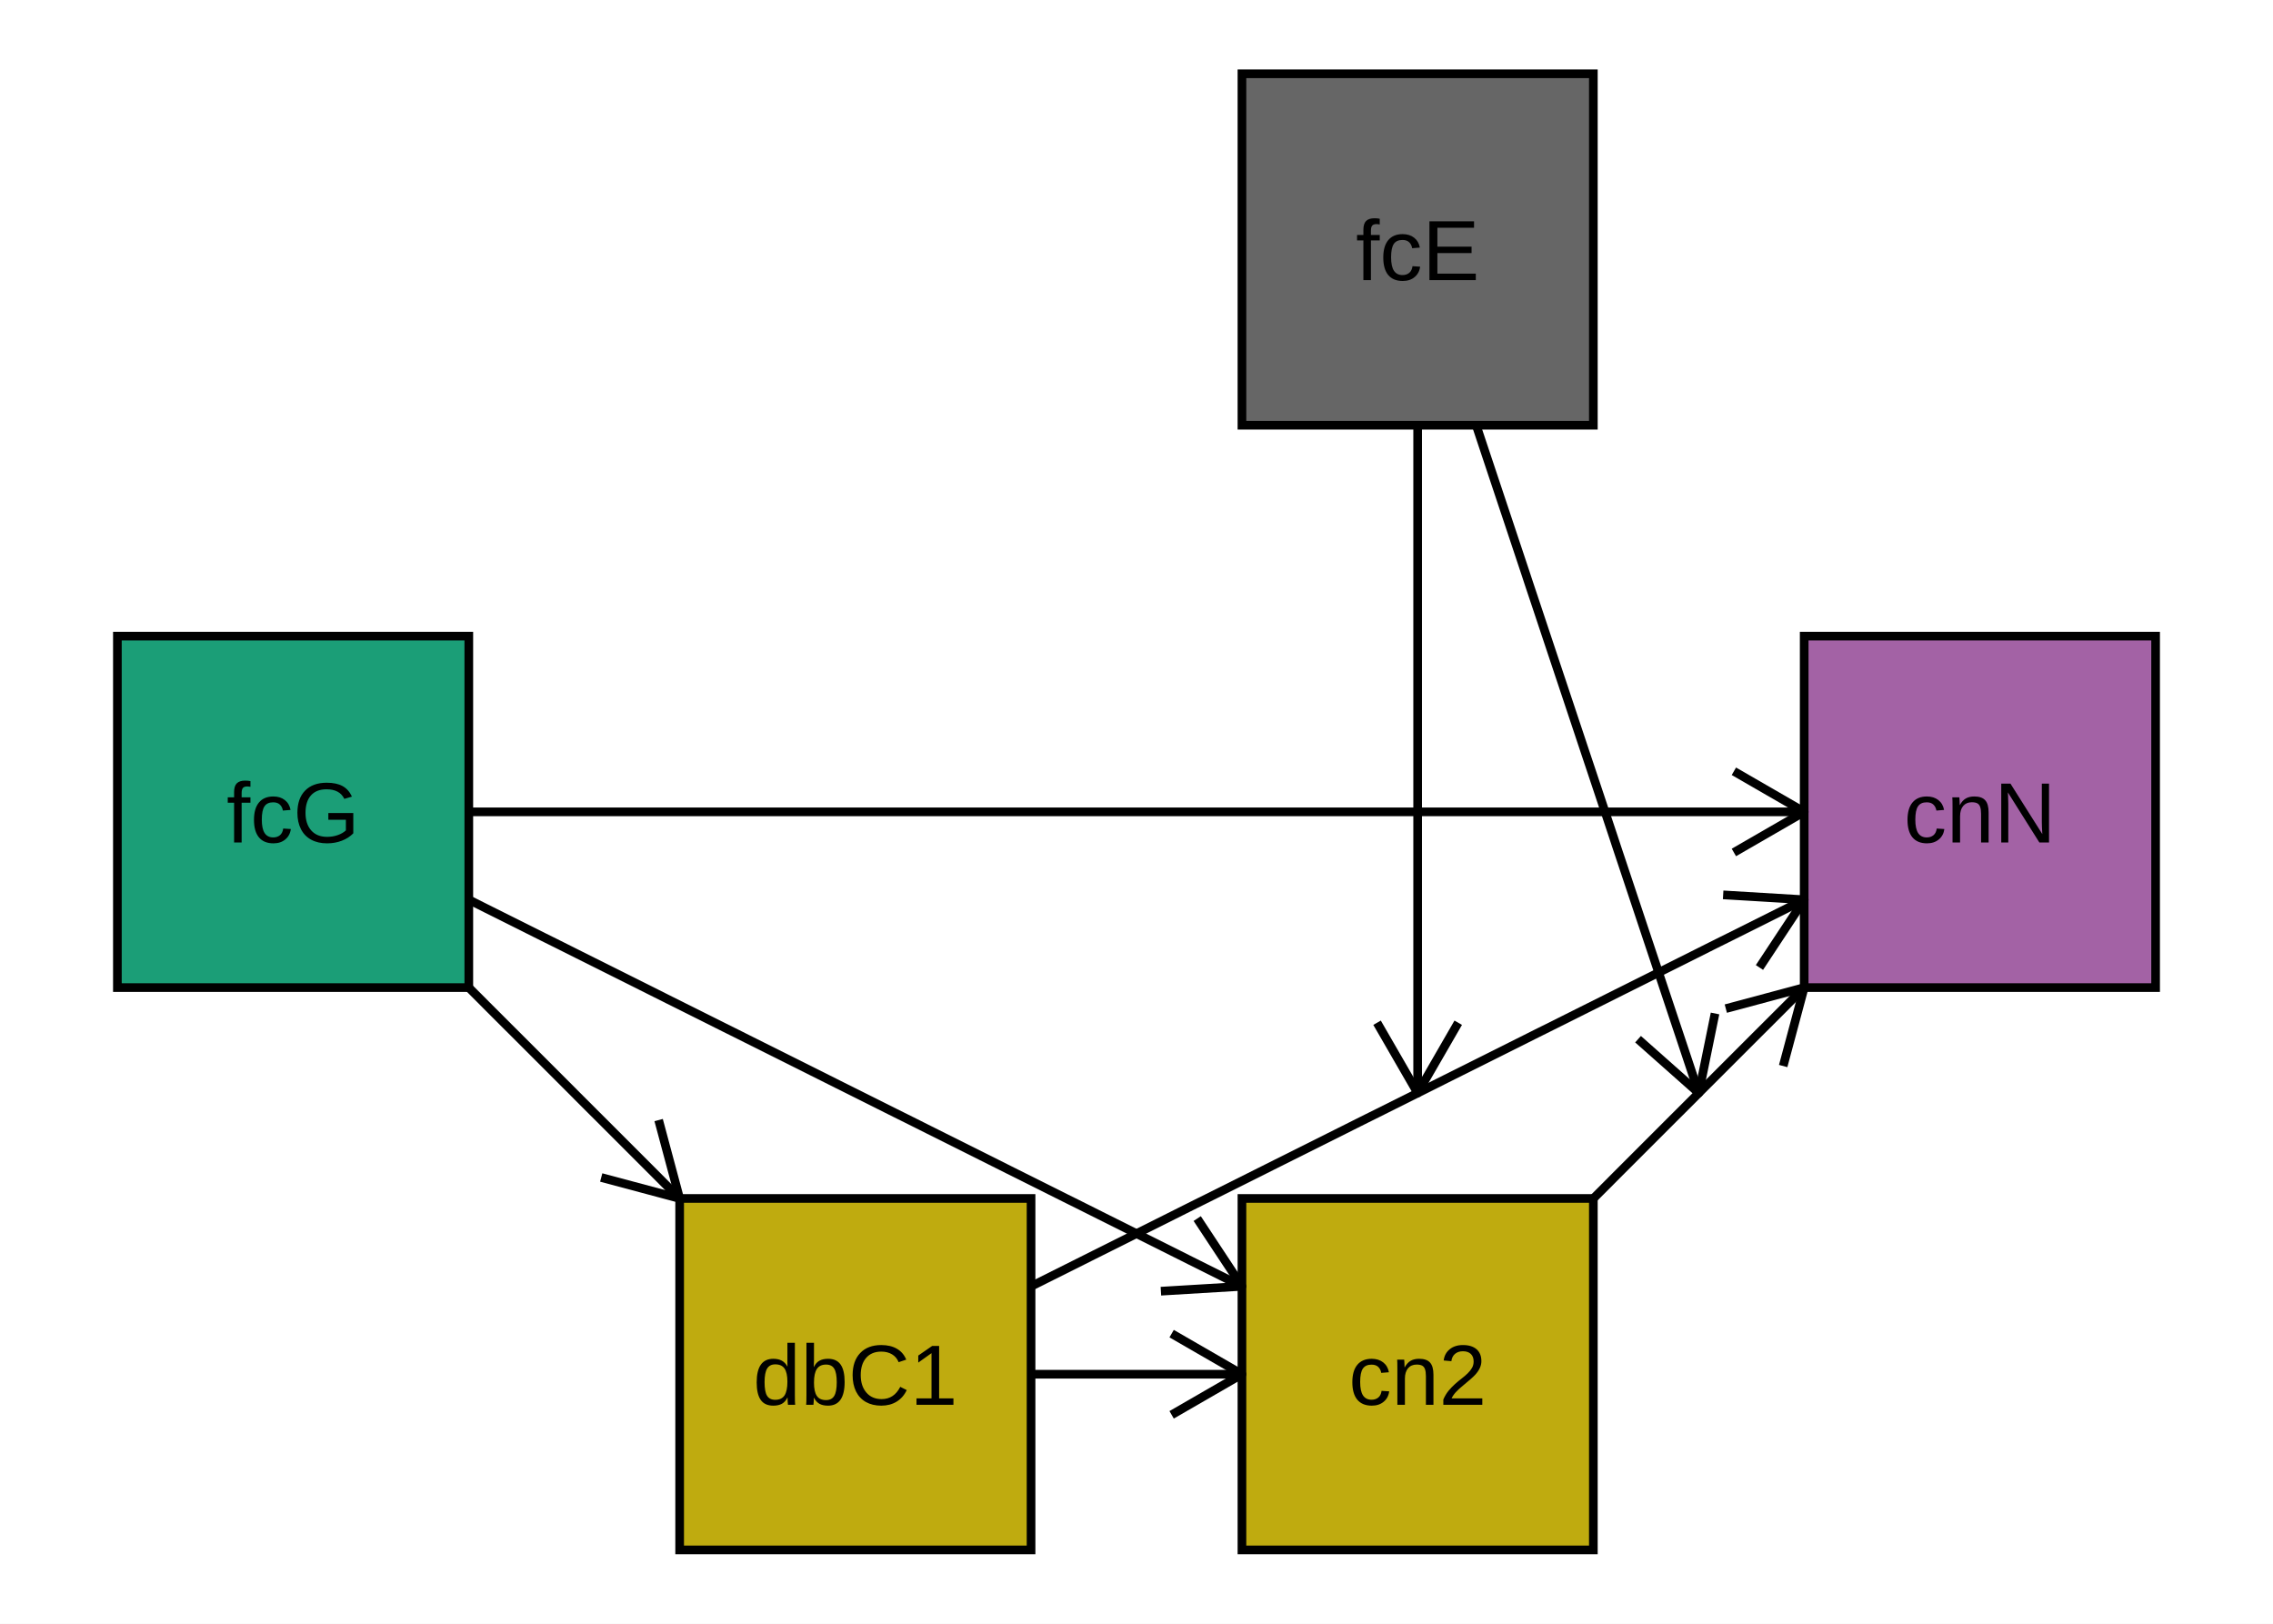
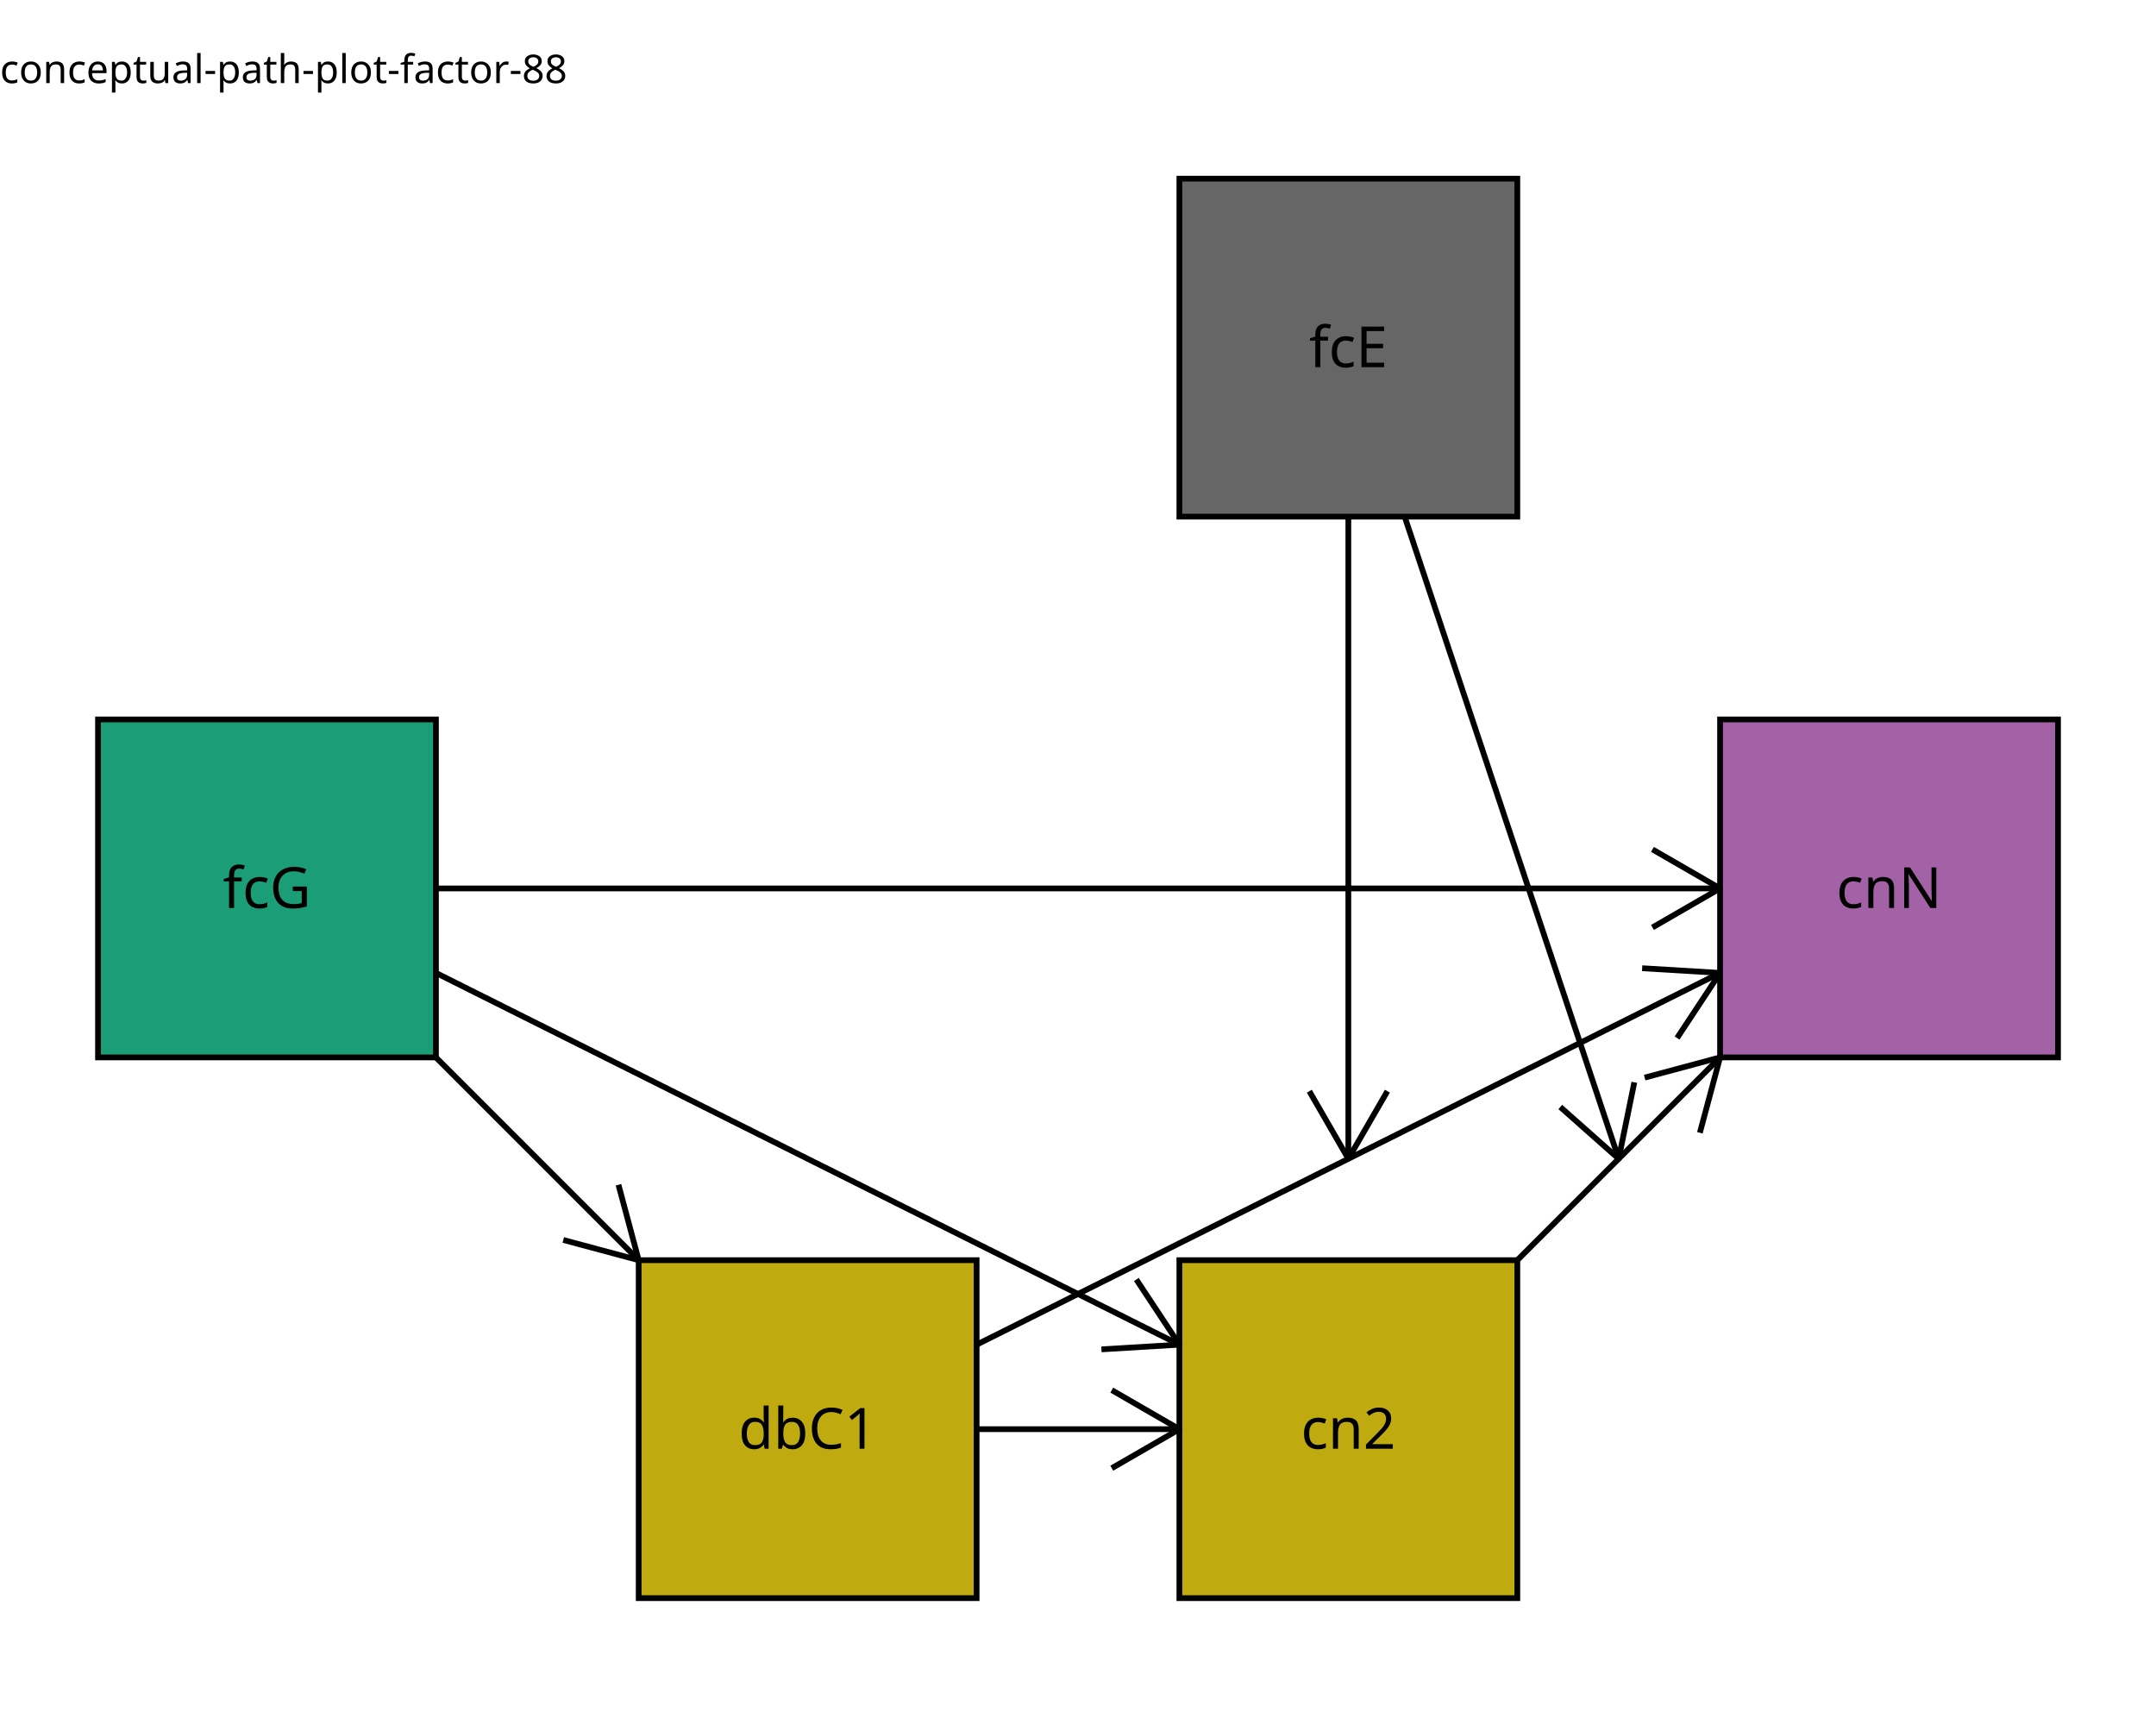
- <svg xmlns="http://www.w3.org/2000/svg" width="504.00pt" height="360.00pt" viewBox="0 0 504.00 360.00">
-   <g class="svglite">
-     <defs>
-       <style type="text/css">
+ <svg xmlns="http://www.w3.org/2000/svg" class="svglite" data-engine-version="2.0" width="720.00pt" height="576.00pt" viewBox="0 0 720.00 576.00">
+   <defs>
+     <style type="text/css">
    .svglite line, .svglite polyline, .svglite polygon, .svglite path, .svglite rect, .svglite circle {
      fill: none;
      stroke: #000000;
      stroke-linecap: round;
      stroke-linejoin: round;
      stroke-miterlimit: 10.00;
    }
-     .svglite text {
-       white-space: pre;
-     }
-     .svglite g.glyphgroup path {
-       fill: inherit;
-       stroke: none;
-     }
  </style>
-     </defs>
-     <rect width="100%" height="100%" style="stroke: none; fill: #FFFFFF;" />
-     <defs>
-       <clipPath id="cpMC4wMHw1MDQuMDB8MC4wMHwzNjAuMDA=">
-         <rect x="0.00" y="0.00" width="504.00" height="360.00" />
-       </clipPath>
-     </defs>
-     <g clip-path="url(#cpMC4wMHw1MDQuMDB8MC4wMHwzNjAuMDA=)">
+   </defs>
+   <rect width="100%" height="100%" style="stroke: none; fill: #FFFFFF;" />
+   <defs>
+     <clipPath id="cpMC4wMHw3MjAuMDB8MC4wMHw1NzYuMDA=">
+       <rect x="0.00" y="0.00" width="720.00" height="576.00" />
+     </clipPath>
+   </defs>
+   <g clip-path="url(#cpMC4wMHw3MjAuMDB8MC4wMHw1NzYuMDA=)">
</g>
-     <defs>
-       <clipPath id="cpMy40M3w1MDAuNTd8MC4wMHwzNjAuMDA=">
-         <rect x="3.43" y="0.00" width="497.14" height="360.00" />
-       </clipPath>
-     </defs>
-     <g clip-path="url(#cpMy40M3w1MDAuNTd8MC4wMHwzNjAuMDA=)">
-       <rect x="3.43" y="0.00" width="497.14" height="360.00" style="stroke-width: 10.67; stroke: none;" />
-     </g>
-     <g clip-path="url(#cpMC4wMHw1MDQuMDB8MC4wMHwzNjAuMDA=)">
+   <defs>
+     <clipPath id="cpMC4wMHw3MjAuMDB8MTguNjZ8NTU3LjM0">
+       <rect x="0.00" y="18.66" width="720.00" height="538.68" />
+     </clipPath>
+   </defs>
+   <g clip-path="url(#cpMC4wMHw3MjAuMDB8MTguNjZ8NTU3LjM0)">
+     <rect x="0.00" y="18.66" width="720.00" height="538.68" style="stroke-width: 10.67; stroke: none;" />
+   </g>
+   <g clip-path="url(#cpMC4wMHw3MjAuMDB8MC4wMHw1NzYuMDA=)">
</g>
-     <g clip-path="url(#cpMy40M3w1MDAuNTd8MC4wMHwzNjAuMDA=)">
-       <rect x="3.43" y="0.00" width="497.14" height="360.00" style="stroke-width: 10.67; stroke: none;" />
-       <rect x="26.03" y="141.04" width="77.92" height="77.92" style="stroke-width: 1.92; stroke-linecap: butt; stroke-linejoin: miter; fill: #1B9E77;" />
-       <rect x="400.05" y="141.04" width="77.92" height="77.92" style="stroke-width: 1.92; stroke-linecap: butt; stroke-linejoin: miter; fill: #A362A5;" />
-       <rect x="150.70" y="265.71" width="77.92" height="77.92" style="stroke-width: 1.92; stroke-linecap: butt; stroke-linejoin: miter; fill: #BFAB0F;" />
-       <rect x="275.38" y="265.71" width="77.92" height="77.92" style="stroke-width: 1.92; stroke-linecap: butt; stroke-linejoin: miter; fill: #BFAB0F;" />
-       <rect x="275.38" y="16.36" width="77.92" height="77.92" style="stroke-width: 1.92; stroke-linecap: butt; stroke-linejoin: miter; fill: #666666;" />
-       <rect x="275.38" y="203.38" width="77.92" height="77.92" style="stroke-width: 1.92; stroke: none; stroke-linecap: butt; stroke-linejoin: miter;" />
-       <rect x="337.71" y="203.38" width="77.92" height="77.92" style="stroke-width: 1.92; stroke: none; stroke-linecap: butt; stroke-linejoin: miter;" />
-       <polyline points="103.95,180.00 106.55,180.00 110.32,180.00 114.10,180.00 117.88,180.00 121.66,180.00 125.44,180.00 129.21,180.00 132.99,180.00 136.77,180.00 140.55,180.00 144.33,180.00 148.10,180.00 151.88,180.00 155.66,180.00 159.44,180.00 163.22,180.00 166.99,180.00 170.77,180.00 174.55,180.00 178.33,180.00 182.11,180.00 185.88,180.00 189.66,180.00 193.44,180.00 197.22,180.00 201.00,180.00 204.77,180.00 208.55,180.00 212.33,180.00 216.11,180.00 219.89,180.00 223.66,180.00 227.44,180.00 231.22,180.00 235.00,180.00 238.78,180.00 242.55,180.00 246.33,180.00 250.11,180.00 253.89,180.00 257.67,180.00 261.45,180.00 265.22,180.00 269.00,180.00 272.78,180.00 276.56,180.00 280.34,180.00 284.11,180.00 287.89,180.00 291.67,180.00 295.45,180.00 299.23,180.00 303.00,180.00 306.78,180.00 310.56,180.00 314.34,180.00 318.12,180.00 321.89,180.00 325.67,180.00 329.45,180.00 333.23,180.00 337.01,180.00 340.78,180.00 344.56,180.00 348.34,180.00 352.12,180.00 355.90,180.00 359.67,180.00 363.45,180.00 367.23,180.00 371.01,180.00 374.79,180.00 378.56,180.00 382.34,180.00 386.12,180.00 389.90,180.00 393.68,180.00 397.45,180.00 400.05,180.00 " style="stroke-width: 1.92; stroke-linecap: butt;" />
-       <polyline points="384.46,189.00 400.05,180.00 384.46,171.00 " style="stroke-width: 1.92; stroke-linecap: butt;" />
-       <polyline points="103.95,218.96 104.03,219.04 105.29,220.30 106.55,221.56 107.80,222.82 109.06,224.08 110.32,225.34 111.58,226.60 112.84,227.86 114.10,229.11 115.36,230.37 116.62,231.63 117.88,232.89 119.14,234.15 120.40,235.41 121.66,236.67 122.92,237.93 124.18,239.19 125.44,240.45 126.70,241.71 127.95,242.97 129.21,244.23 130.47,245.49 131.73,246.75 132.99,248.00 134.25,249.26 135.51,250.52 136.77,251.78 138.03,253.04 139.29,254.30 140.55,255.56 141.81,256.82 143.07,258.08 144.33,259.34 145.59,260.60 146.84,261.86 148.10,263.12 149.36,264.38 150.62,265.64 150.70,265.71 " style="stroke-width: 1.92; stroke-linecap: butt;" />
-       <polyline points="133.31,261.06 150.70,265.71 146.04,248.33 " style="stroke-width: 1.92; stroke-linecap: butt;" />
-       <polyline points="103.95,199.48 105.29,200.15 107.80,201.41 110.32,202.67 112.84,203.93 115.36,205.19 117.88,206.45 120.40,207.71 122.92,208.96 125.44,210.22 127.95,211.48 130.47,212.74 132.99,214.00 135.51,215.26 138.03,216.52 140.55,217.78 143.07,219.04 145.59,220.30 148.10,221.56 150.62,222.82 153.14,224.08 155.66,225.34 158.18,226.60 160.70,227.86 163.22,229.11 165.73,230.37 168.25,231.63 170.77,232.89 173.29,234.15 175.81,235.41 178.33,236.67 180.85,237.93 183.37,239.19 185.88,240.45 188.40,241.71 190.92,242.97 193.44,244.23 195.96,245.49 198.48,246.75 201.00,248.00 203.52,249.26 206.03,250.52 208.55,251.78 211.07,253.04 213.59,254.30 216.11,255.56 218.63,256.82 221.15,258.08 223.66,259.34 226.18,260.60 228.70,261.86 231.22,263.12 233.74,264.38 236.26,265.64 238.78,266.89 241.30,268.15 243.81,269.41 246.33,270.67 248.85,271.93 251.37,273.19 253.89,274.45 256.41,275.71 258.93,276.97 261.45,278.23 263.96,279.49 266.48,280.75 269.00,282.01 271.52,283.27 274.04,284.53 275.38,285.19 " style="stroke-width: 1.92; stroke-linecap: butt;" />
-       <polyline points="257.41,286.27 275.38,285.19 265.46,270.17 " style="stroke-width: 1.92; stroke-linecap: butt;" />
-       <polyline points="228.62,285.19 229.96,284.53 232.48,283.27 235.00,282.01 237.52,280.75 240.04,279.49 242.55,278.23 245.07,276.97 247.59,275.71 250.11,274.45 252.63,273.19 255.15,271.93 257.67,270.67 260.19,269.41 262.70,268.15 265.22,266.89 267.74,265.64 270.26,264.38 272.78,263.12 275.30,261.86 277.82,260.60 280.34,259.34 282.85,258.08 285.37,256.82 287.89,255.56 290.41,254.30 292.93,253.04 295.45,251.78 297.97,250.52 300.48,249.26 303.00,248.00 305.52,246.75 308.04,245.49 310.56,244.23 313.08,242.97 315.60,241.71 318.12,240.45 320.63,239.19 323.15,237.93 325.67,236.67 328.19,235.41 330.71,234.15 333.23,232.89 335.75,231.63 338.27,230.37 340.78,229.11 343.30,227.86 345.82,226.60 348.34,225.34 350.86,224.08 353.38,222.82 355.90,221.56 358.41,220.30 360.93,219.04 363.45,217.78 365.97,216.52 368.49,215.26 371.01,214.00 373.53,212.74 376.05,211.48 378.56,210.22 381.08,208.96 383.60,207.71 386.12,206.45 388.64,205.19 391.16,203.93 393.68,202.67 396.20,201.41 398.71,200.15 400.05,199.48 " style="stroke-width: 1.92; stroke-linecap: butt;" />
-       <polyline points="390.13,214.50 400.05,199.48 382.08,198.40 " style="stroke-width: 1.92; stroke-linecap: butt;" />
-       <polyline points="228.62,304.68 228.70,304.68 229.96,304.68 231.22,304.68 232.48,304.68 233.74,304.68 235.00,304.68 236.26,304.68 237.52,304.68 238.78,304.68 240.04,304.68 241.30,304.68 242.55,304.68 243.81,304.68 245.07,304.68 246.33,304.68 247.59,304.68 248.85,304.68 250.11,304.68 251.37,304.68 252.63,304.68 253.89,304.68 255.15,304.68 256.41,304.68 257.67,304.68 258.93,304.68 260.19,304.68 261.45,304.68 262.70,304.68 263.96,304.68 265.22,304.68 266.48,304.68 267.74,304.68 269.00,304.68 270.26,304.68 271.52,304.68 272.78,304.68 274.04,304.68 275.30,304.68 275.38,304.68 " style="stroke-width: 1.92; stroke-linecap: butt;" />
-       <polyline points="259.79,313.68 275.38,304.68 259.79,295.68 " style="stroke-width: 1.92; stroke-linecap: butt;" />
-       <polyline points="353.30,265.71 353.38,265.64 354.64,264.38 355.90,263.12 357.16,261.86 358.41,260.60 359.67,259.34 360.93,258.08 362.19,256.82 363.45,255.56 364.71,254.30 365.97,253.04 367.23,251.78 368.49,250.52 369.75,249.26 371.01,248.00 372.27,246.75 373.53,245.49 374.79,244.23 376.05,242.97 377.30,241.71 378.56,240.45 379.82,239.19 381.08,237.93 382.34,236.67 383.60,235.41 384.86,234.15 386.12,232.89 387.38,231.63 388.64,230.37 389.90,229.11 391.16,227.86 392.42,226.60 393.68,225.34 394.94,224.08 396.20,222.82 397.45,221.56 398.71,220.30 399.97,219.04 400.05,218.96 " style="stroke-width: 1.92; stroke-linecap: butt;" />
-       <polyline points="395.39,236.35 400.05,218.96 382.67,223.62 " style="stroke-width: 1.92; stroke-linecap: butt;" />
-       <polyline points="314.34,94.29 314.34,94.99 314.34,96.88 314.34,98.77 314.34,100.66 314.34,102.55 314.34,104.44 314.34,106.33 314.34,108.22 314.34,110.11 314.34,112.00 314.34,113.88 314.34,115.77 314.34,117.66 314.34,119.55 314.34,121.44 314.34,123.33 314.34,125.22 314.34,127.11 314.34,129.00 314.34,130.89 314.34,132.77 314.34,134.66 314.34,136.55 314.34,138.44 314.34,140.33 314.34,142.22 314.34,144.11 314.34,146.00 314.34,147.89 314.34,149.78 314.34,151.66 314.34,153.55 314.34,155.44 314.34,157.33 314.34,159.22 314.34,161.11 314.34,163.00 314.34,164.89 314.34,166.78 314.34,168.67 314.34,170.55 314.34,172.44 314.34,174.33 314.34,176.22 314.34,178.11 314.34,180.00 314.34,181.89 314.34,183.78 314.34,185.67 314.34,187.56 314.34,189.45 314.34,191.33 314.34,193.22 314.34,195.11 314.34,197.00 314.34,198.89 314.34,200.78 314.34,202.67 314.34,204.56 314.34,206.45 314.34,208.34 314.34,210.22 314.34,212.11 314.34,214.00 314.34,215.89 314.34,217.78 314.34,219.67 314.34,221.56 314.34,223.45 314.34,225.34 314.34,227.23 314.34,229.11 314.34,231.00 314.34,232.89 314.34,234.78 314.34,236.67 314.34,238.56 314.34,240.45 314.34,242.34 " style="stroke-width: 1.92; stroke-linecap: butt;" />
-       <polyline points="305.34,226.75 314.34,242.34 323.34,226.75 " style="stroke-width: 1.92; stroke-linecap: butt;" />
-       <polyline points="327.32,94.29 327.56,94.99 328.19,96.88 328.82,98.77 329.45,100.66 330.08,102.55 330.71,104.44 331.34,106.33 331.97,108.22 332.60,110.11 333.23,112.00 333.86,113.88 334.49,115.77 335.12,117.66 335.75,119.55 336.38,121.44 337.01,123.33 337.64,125.22 338.27,127.11 338.89,129.00 339.52,130.89 340.15,132.77 340.78,134.66 341.41,136.55 342.04,138.44 342.67,140.33 343.30,142.22 343.93,144.11 344.56,146.00 345.19,147.89 345.82,149.78 346.45,151.66 347.08,153.55 347.71,155.44 348.34,157.33 348.97,159.22 349.60,161.11 350.23,163.00 350.86,164.89 351.49,166.78 352.12,168.67 352.75,170.55 353.38,172.44 354.01,174.33 354.64,176.22 355.27,178.11 355.90,180.00 356.53,181.89 357.16,183.78 357.79,185.67 358.41,187.56 359.04,189.45 359.67,191.33 360.30,193.22 360.93,195.11 361.56,197.00 362.19,198.89 362.82,200.78 363.45,202.67 364.08,204.56 364.71,206.45 365.34,208.34 365.97,210.22 366.60,212.11 367.23,214.00 367.86,215.89 368.49,217.78 369.12,219.67 369.75,221.56 370.38,223.45 371.01,225.34 371.64,227.23 372.27,229.11 372.90,231.00 373.53,232.89 374.16,234.78 374.79,236.67 375.42,238.56 376.05,240.45 376.68,242.34 " style="stroke-width: 1.92; stroke-linecap: butt;" />
-       <polyline points="363.21,230.40 376.68,242.34 380.28,224.70 " style="stroke-width: 1.92; stroke-linecap: butt;" />
-       <text x="64.99" y="186.79" text-anchor="middle" style="font-size: 18.97px; font-family: &quot;Arial&quot;;" textLength="29.50px" lengthAdjust="spacingAndGlyphs">fcG</text>
-       <text x="439.01" y="186.79" text-anchor="middle" style="font-size: 18.97px; font-family: &quot;Arial&quot;;" textLength="33.72px" lengthAdjust="spacingAndGlyphs">cnN</text>
-       <text x="189.66" y="311.46" text-anchor="middle" style="font-size: 18.97px; font-family: &quot;Arial&quot;;" textLength="45.33px" lengthAdjust="spacingAndGlyphs">dbC1</text>
-       <text x="314.34" y="311.46" text-anchor="middle" style="font-size: 18.97px; font-family: &quot;Arial&quot;;" textLength="30.58px" lengthAdjust="spacingAndGlyphs">cn2</text>
-       <text x="314.34" y="62.11" text-anchor="middle" style="font-size: 18.97px; font-family: &quot;Arial&quot;;" textLength="27.39px" lengthAdjust="spacingAndGlyphs">fcE</text>
-     </g>
-     <g clip-path="url(#cpMC4wMHw1MDQuMDB8MC4wMHwzNjAuMDA=)">
- </g>
+   <defs>
+     <clipPath id="cpMC4wMHw3MjAuMDB8MzUuOTZ8NTU3LjM0">
+       <rect x="0.00" y="35.96" width="720.00" height="521.38" />
+     </clipPath>
+   </defs>
+   <g clip-path="url(#cpMC4wMHw3MjAuMDB8MzUuOTZ8NTU3LjM0)">
+     <rect x="0.00" y="35.96" width="720.00" height="521.38" style="stroke-width: 10.67; stroke: none;" />
+     <rect x="32.73" y="240.23" width="112.85" height="112.85" style="stroke-width: 1.92; stroke-linecap: butt; stroke-linejoin: miter; fill: #1B9E77;" />
+     <rect x="574.42" y="240.23" width="112.85" height="112.85" style="stroke-width: 1.92; stroke-linecap: butt; stroke-linejoin: miter; fill: #A362A5;" />
+     <rect x="213.29" y="420.79" width="112.85" height="112.85" style="stroke-width: 1.92; stroke-linecap: butt; stroke-linejoin: miter; fill: #BFAB0F;" />
+     <rect x="393.86" y="420.79" width="112.85" height="112.85" style="stroke-width: 1.92; stroke-linecap: butt; stroke-linejoin: miter; fill: #BFAB0F;" />
+     <rect x="393.86" y="59.66" width="112.85" height="112.85" style="stroke-width: 1.92; stroke-linecap: butt; stroke-linejoin: miter; fill: #666666;" />
+     <rect x="393.86" y="330.51" width="112.85" height="112.85" style="stroke-width: 1.92; stroke: none; stroke-linecap: butt; stroke-linejoin: miter;" />
+     <rect x="484.14" y="330.51" width="112.85" height="112.85" style="stroke-width: 1.92; stroke: none; stroke-linecap: butt; stroke-linejoin: miter;" />
+     <polyline points="145.58,296.65 149.34,296.65 154.81,296.65 160.28,296.65 165.76,296.65 171.23,296.65 176.70,296.65 182.17,296.65 187.64,296.65 193.11,296.65 198.59,296.65 204.06,296.65 209.53,296.65 215.00,296.65 220.47,296.65 225.94,296.65 231.42,296.65 236.89,296.65 242.36,296.65 247.83,296.65 253.30,296.65 258.77,296.65 264.25,296.65 269.72,296.65 275.19,296.65 280.66,296.65 286.13,296.65 291.60,296.65 297.08,296.65 302.55,296.65 308.02,296.65 313.49,296.65 318.96,296.65 324.43,296.65 329.91,296.65 335.38,296.65 340.85,296.65 346.32,296.65 351.79,296.65 357.26,296.65 362.74,296.65 368.21,296.65 373.68,296.65 379.15,296.65 384.62,296.65 390.09,296.65 395.57,296.65 401.04,296.65 406.51,296.65 411.98,296.65 417.45,296.65 422.92,296.65 428.40,296.65 433.87,296.65 439.34,296.65 444.81,296.65 450.28,296.65 455.75,296.65 461.23,296.65 466.70,296.65 472.17,296.65 477.64,296.65 483.11,296.65 488.58,296.65 494.06,296.65 499.53,296.65 505.00,296.65 510.47,296.65 515.94,296.65 521.41,296.65 526.89,296.65 532.36,296.65 537.83,296.65 543.30,296.65 548.77,296.65 554.24,296.65 559.72,296.65 565.19,296.65 570.66,296.65 574.42,296.65 " style="stroke-width: 1.92; stroke-linecap: butt;" />
+     <polyline points="551.84,309.69 574.42,296.65 551.84,283.62 " style="stroke-width: 1.92; stroke-linecap: butt;" />
+     <polyline points="145.58,353.08 145.69,353.19 147.52,355.02 149.34,356.84 151.17,358.66 152.99,360.49 154.81,362.31 156.64,364.14 158.46,365.96 160.28,367.78 162.11,369.61 163.93,371.43 165.76,373.26 167.58,375.08 169.40,376.90 171.23,378.73 173.05,380.55 174.88,382.37 176.70,384.20 178.52,386.02 180.35,387.85 182.17,389.67 184.00,391.49 185.82,393.32 187.64,395.14 189.47,396.97 191.29,398.79 193.11,400.61 194.94,402.44 196.76,404.26 198.59,406.08 200.41,407.91 202.23,409.73 204.06,411.56 205.88,413.38 207.71,415.20 209.53,417.03 211.35,418.85 213.18,420.68 213.29,420.79 " style="stroke-width: 1.92; stroke-linecap: butt;" />
+     <polyline points="188.11,414.04 213.29,420.79 206.54,395.61 " style="stroke-width: 1.92; stroke-linecap: butt;" />
+     <polyline points="145.58,324.87 147.52,325.83 151.17,327.66 154.81,329.48 158.46,331.31 162.11,333.13 165.76,334.95 169.40,336.78 173.05,338.60 176.70,340.43 180.35,342.25 184.00,344.07 187.64,345.90 191.29,347.72 194.94,349.54 198.59,351.37 202.23,353.19 205.88,355.02 209.53,356.84 213.18,358.66 216.83,360.49 220.47,362.31 224.12,364.14 227.77,365.96 231.42,367.78 235.06,369.61 238.71,371.43 242.36,373.26 246.01,375.08 249.66,376.90 253.30,378.73 256.95,380.55 260.60,382.37 264.25,384.20 267.89,386.02 271.54,387.85 275.19,389.67 278.84,391.49 282.49,393.32 286.13,395.14 289.78,396.97 293.43,398.79 297.08,400.61 300.72,402.44 304.37,404.26 308.02,406.08 311.67,407.91 315.31,409.73 318.96,411.56 322.61,413.38 326.26,415.20 329.91,417.03 333.55,418.85 337.20,420.68 340.85,422.50 344.50,424.32 348.14,426.15 351.79,427.97 355.44,429.80 359.09,431.62 362.74,433.44 366.38,435.27 370.03,437.09 373.68,438.91 377.33,440.74 380.97,442.56 384.62,444.39 388.27,446.21 391.92,448.03 393.86,449.00 " style="stroke-width: 1.92; stroke-linecap: butt;" />
+     <polyline points="367.83,450.57 393.86,449.00 379.49,427.25 " style="stroke-width: 1.92; stroke-linecap: butt;" />
+     <polyline points="326.14,449.00 328.08,448.03 331.73,446.21 335.38,444.39 339.03,442.56 342.67,440.74 346.32,438.91 349.97,437.09 353.62,435.27 357.26,433.44 360.91,431.62 364.56,429.80 368.21,427.97 371.86,426.15 375.50,424.32 379.15,422.50 382.80,420.68 386.45,418.85 390.09,417.03 393.74,415.20 397.39,413.38 401.04,411.56 404.69,409.73 408.33,407.91 411.98,406.08 415.63,404.26 419.28,402.44 422.92,400.61 426.57,398.79 430.22,396.97 433.87,395.14 437.51,393.32 441.16,391.49 444.81,389.67 448.46,387.85 452.11,386.02 455.75,384.20 459.40,382.37 463.05,380.55 466.70,378.73 470.34,376.90 473.99,375.08 477.64,373.26 481.29,371.43 484.94,369.61 488.58,367.78 492.23,365.96 495.88,364.14 499.53,362.31 503.17,360.49 506.82,358.66 510.47,356.84 514.12,355.02 517.77,353.19 521.41,351.37 525.06,349.54 528.71,347.72 532.36,345.90 536.00,344.07 539.65,342.25 543.30,340.43 546.95,338.60 550.60,336.78 554.24,334.95 557.89,333.13 561.54,331.31 565.19,329.48 568.83,327.66 572.48,325.83 574.42,324.87 " style="stroke-width: 1.92; stroke-linecap: butt;" />
+     <polyline points="560.06,346.62 574.42,324.87 548.40,323.30 " style="stroke-width: 1.92; stroke-linecap: butt;" />
+     <polyline points="326.14,477.22 326.26,477.22 328.08,477.22 329.91,477.22 331.73,477.22 333.55,477.22 335.38,477.22 337.20,477.22 339.03,477.22 340.85,477.22 342.67,477.22 344.50,477.22 346.32,477.22 348.14,477.22 349.97,477.22 351.79,477.22 353.62,477.22 355.44,477.22 357.26,477.22 359.09,477.22 360.91,477.22 362.74,477.22 364.56,477.22 366.38,477.22 368.21,477.22 370.03,477.22 371.86,477.22 373.68,477.22 375.50,477.22 377.33,477.22 379.15,477.22 380.97,477.22 382.80,477.22 384.62,477.22 386.45,477.22 388.27,477.22 390.09,477.22 391.92,477.22 393.74,477.22 393.86,477.22 " style="stroke-width: 1.92; stroke-linecap: butt;" />
+     <polyline points="371.28,490.25 393.86,477.22 371.28,464.18 " style="stroke-width: 1.92; stroke-linecap: butt;" />
+     <polyline points="506.82,420.68 508.65,418.85 510.47,417.03 512.29,415.20 514.12,413.38 515.94,411.56 517.77,409.73 519.59,407.91 521.41,406.08 523.24,404.26 525.06,402.44 526.89,400.61 528.71,398.79 530.53,396.97 532.36,395.14 534.18,393.32 536.00,391.49 537.83,389.67 539.65,387.85 541.48,386.02 543.30,384.20 545.12,382.37 546.95,380.55 548.77,378.73 550.60,376.90 552.42,375.08 554.24,373.26 556.07,371.43 557.89,369.61 559.72,367.78 561.54,365.96 563.36,364.14 565.19,362.31 567.01,360.49 568.83,358.66 570.66,356.84 572.48,355.02 574.31,353.19 574.42,353.08 " style="stroke-width: 1.92; stroke-linecap: butt;" />
+     <polyline points="567.67,378.26 574.42,353.08 549.24,359.83 " style="stroke-width: 1.92; stroke-linecap: butt;" />
+     <polyline points="450.28,172.51 450.28,173.54 450.28,176.28 450.28,179.01 450.28,181.75 450.28,184.48 450.28,187.22 450.28,189.95 450.28,192.69 450.28,195.43 450.28,198.16 450.28,200.90 450.28,203.63 450.28,206.37 450.28,209.11 450.28,211.84 450.28,214.58 450.28,217.31 450.28,220.05 450.28,222.78 450.28,225.52 450.28,228.26 450.28,230.99 450.28,233.73 450.28,236.46 450.28,239.20 450.28,241.94 450.28,244.67 450.28,247.41 450.28,250.14 450.28,252.88 450.28,255.61 450.28,258.35 450.28,261.09 450.28,263.82 450.28,266.56 450.28,269.29 450.28,272.03 450.28,274.77 450.28,277.50 450.28,280.24 450.28,282.97 450.28,285.71 450.28,288.44 450.28,291.18 450.28,293.92 450.28,296.65 450.28,299.39 450.28,302.12 450.28,304.86 450.28,307.60 450.28,310.33 450.28,313.07 450.28,315.80 450.28,318.54 450.28,321.27 450.28,324.01 450.28,326.75 450.28,329.48 450.28,332.22 450.28,334.95 450.28,337.69 450.28,340.43 450.28,343.16 450.28,345.90 450.28,348.63 450.28,351.37 450.28,354.10 450.28,356.84 450.28,359.58 450.28,362.31 450.28,365.05 450.28,367.78 450.28,370.52 450.28,373.26 450.28,375.99 450.28,378.73 450.28,381.46 450.28,384.20 450.28,386.93 " style="stroke-width: 1.92; stroke-linecap: butt;" />
+     <polyline points="437.25,364.36 450.28,386.93 463.32,364.36 " style="stroke-width: 1.92; stroke-linecap: butt;" />
+     <polyline points="469.09,172.51 469.43,173.54 470.34,176.28 471.26,179.01 472.17,181.75 473.08,184.48 473.99,187.22 474.90,189.95 475.82,192.69 476.73,195.43 477.64,198.16 478.55,200.90 479.46,203.63 480.38,206.37 481.29,209.11 482.20,211.84 483.11,214.58 484.02,217.31 484.94,220.05 485.85,222.78 486.76,225.52 487.67,228.26 488.58,230.99 489.50,233.73 490.41,236.46 491.32,239.20 492.23,241.94 493.14,244.67 494.06,247.41 494.97,250.14 495.88,252.88 496.79,255.61 497.70,258.35 498.61,261.09 499.53,263.82 500.44,266.56 501.35,269.29 502.26,272.03 503.17,274.77 504.09,277.50 505.00,280.24 505.91,282.97 506.82,285.71 507.73,288.44 508.65,291.18 509.56,293.92 510.47,296.65 511.38,299.39 512.29,302.12 513.21,304.86 514.12,307.60 515.03,310.33 515.94,313.07 516.85,315.80 517.77,318.54 518.68,321.27 519.59,324.01 520.50,326.75 521.41,329.48 522.33,332.22 523.24,334.95 524.15,337.69 525.06,340.43 525.97,343.16 526.89,345.90 527.80,348.63 528.71,351.37 529.62,354.10 530.53,356.84 531.44,359.58 532.36,362.31 533.27,365.05 534.18,367.78 535.09,370.52 536.00,373.26 536.92,375.99 537.83,378.73 538.74,381.46 539.65,384.20 540.56,386.93 " style="stroke-width: 1.92; stroke-linecap: butt;" />
+     <polyline points="521.06,369.64 540.56,386.93 545.79,361.39 " style="stroke-width: 1.92; stroke-linecap: butt;" />
+     <text x="89.15" y="303.18" text-anchor="middle" style="font-size: 18.97px; font-family: sans;" textLength="29.52px" lengthAdjust="spacingAndGlyphs">fcG</text>
+     <text x="630.85" y="303.18" text-anchor="middle" style="font-size: 18.97px; font-family: sans;" textLength="33.74px" lengthAdjust="spacingAndGlyphs">cnN</text>
+     <text x="269.72" y="483.74" text-anchor="middle" style="font-size: 18.97px; font-family: sans;" textLength="45.35px" lengthAdjust="spacingAndGlyphs">dbC1</text>
+     <text x="450.28" y="483.74" text-anchor="middle" style="font-size: 18.97px; font-family: sans;" textLength="30.59px" lengthAdjust="spacingAndGlyphs">cn2</text>
+     <text x="450.28" y="122.61" text-anchor="middle" style="font-size: 18.97px; font-family: sans;" textLength="27.42px" lengthAdjust="spacingAndGlyphs">fcE</text>
+   </g>
+   <g clip-path="url(#cpMC4wMHw3MjAuMDB8MC4wMHw1NzYuMDA=)">
+     <text x="0.00" y="27.74" style="font-size: 13.20px; font-family: sans;" textLength="176.12px" lengthAdjust="spacingAndGlyphs">conceptual-path-plot-factor-88</text>
  </g>
</svg>
